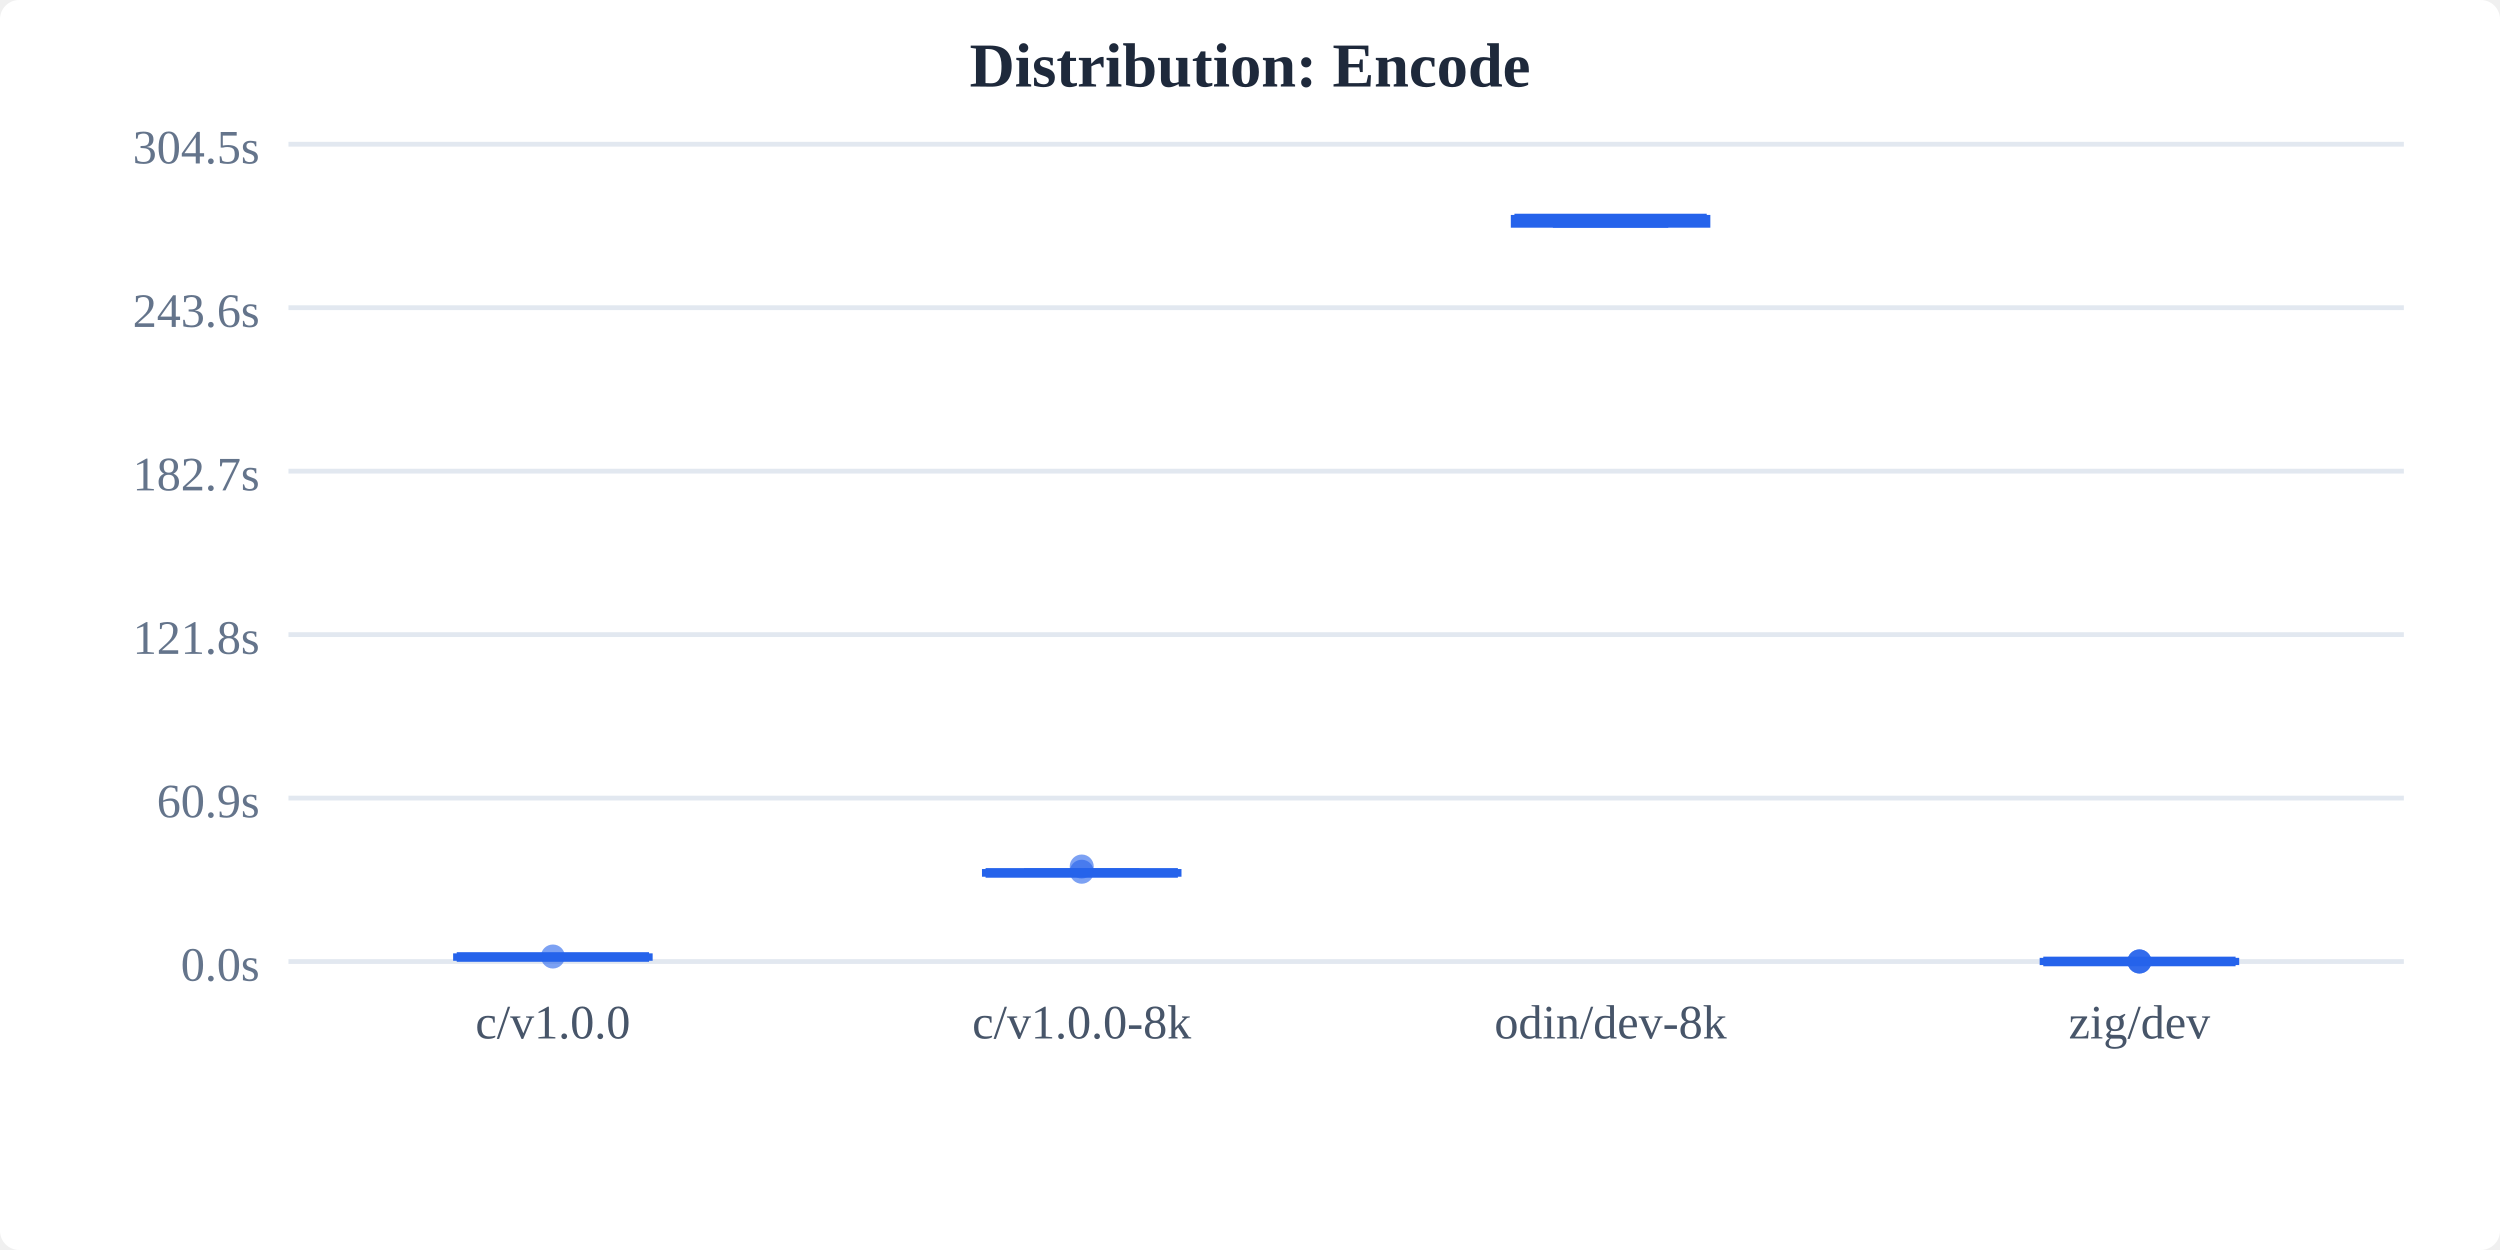
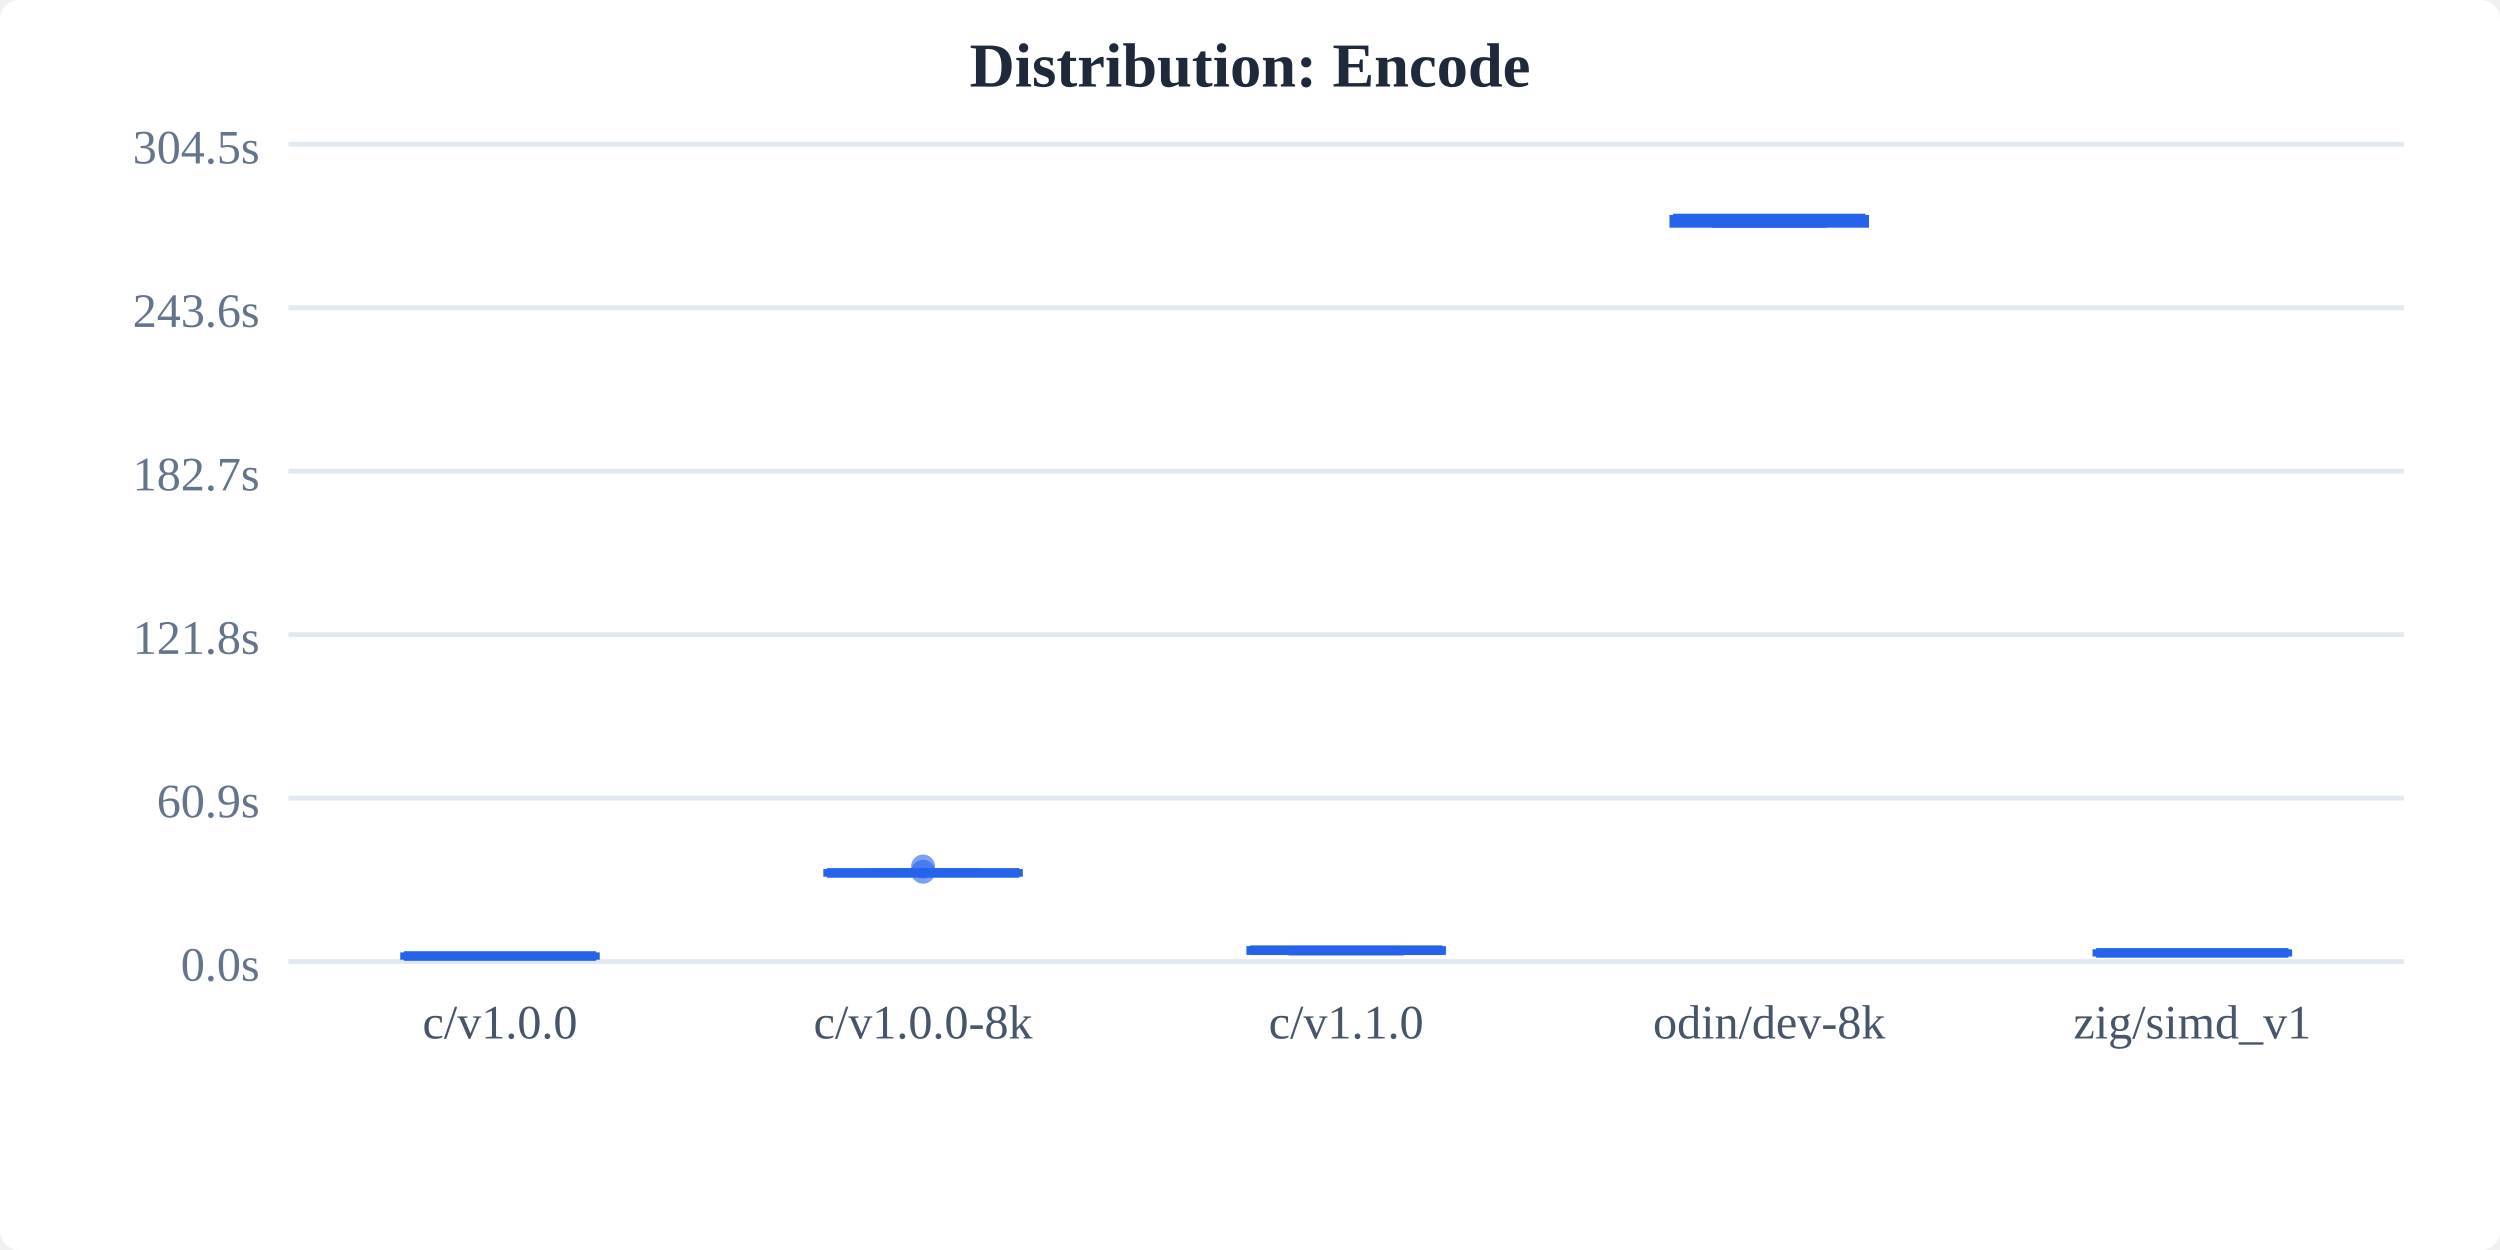
<svg xmlns="http://www.w3.org/2000/svg" width="520" height="260" viewBox="0 0 520 260">
  <rect width="520" height="260" fill="white" rx="4" />
  <text x="260.0" y="18" text-anchor="middle" font-size="13" font-weight="600" fill="#1e293b">Distribution: Encode</text>
  <line x1="60" y1="200.0" x2="500" y2="200.0" stroke="#e2e8f0" stroke-width="1" />
  <text x="54" y="204.0" text-anchor="end" font-size="10" fill="#64748b">0.0s</text>
  <line x1="60" y1="166.0" x2="500" y2="166.0" stroke="#e2e8f0" stroke-width="1" />
  <text x="54" y="170.0" text-anchor="end" font-size="10" fill="#64748b">60.9s</text>
  <line x1="60" y1="132.0" x2="500" y2="132.0" stroke="#e2e8f0" stroke-width="1" />
  <text x="54" y="136.0" text-anchor="end" font-size="10" fill="#64748b">121.8s</text>
  <line x1="60" y1="98" x2="500" y2="98" stroke="#e2e8f0" stroke-width="1" />
  <text x="54" y="102" text-anchor="end" font-size="10" fill="#64748b">182.7s</text>
  <line x1="60" y1="64.0" x2="500" y2="64.0" stroke="#e2e8f0" stroke-width="1" />
  <text x="54" y="68.0" text-anchor="end" font-size="10" fill="#64748b">243.6s</text>
  <line x1="60" y1="30" x2="500" y2="30" stroke="#e2e8f0" stroke-width="1" />
  <text x="54" y="34" text-anchor="end" font-size="10" fill="#64748b">304.5s</text>
-   <text x="115.0" y="216" text-anchor="middle" font-size="10" fill="#475569">c/v1.0.0</text>
-   <line x1="115.0" y1="199.097" x2="115.0" y2="199.094" stroke="#2563eb" stroke-width="1.5" />
-   <line x1="115.0" y1="199.046" x2="115.0" y2="198.974" stroke="#2563eb" stroke-width="1.5" />
-   <line x1="103.0" y1="199.097" x2="127.0" y2="199.097" stroke="#2563eb" stroke-width="1.5" />
-   <line x1="103.0" y1="198.974" x2="127.0" y2="198.974" stroke="#2563eb" stroke-width="1.5" />
-   <rect x="95.0" y="199.046" width="40" height="0.048" fill="#2563eb" fill-opacity="0.25" stroke="#2563eb" stroke-width="1.5" />
-   <line x1="95.0" y1="199.054" x2="135.0" y2="199.054" stroke="#2563eb" stroke-width="2" />
-   <circle cx="115.0" cy="198.957" r="2.5" fill="#2563eb" fill-opacity="0.6" />
-   <text x="225.0" y="216" text-anchor="middle" font-size="10" fill="#475569">c/v1.0.0-8k</text>
-   <line x1="225.0" y1="181.619" x2="225.0" y2="181.61" stroke="#2563eb" stroke-width="1.5" />
-   <line x1="225.0" y1="181.508" x2="225.0" y2="181.355" stroke="#2563eb" stroke-width="1.5" />
-   <line x1="213.0" y1="181.619" x2="237.0" y2="181.619" stroke="#2563eb" stroke-width="1.5" />
-   <line x1="213.0" y1="181.355" x2="237.0" y2="181.355" stroke="#2563eb" stroke-width="1.5" />
-   <rect x="205.0" y="181.508" width="40" height="0.102" fill="#2563eb" fill-opacity="0.25" stroke="#2563eb" stroke-width="1.5" />
-   <line x1="205.0" y1="181.565" x2="245.0" y2="181.565" stroke="#2563eb" stroke-width="2" />
-   <circle cx="225.0" cy="181.321" r="2.5" fill="#2563eb" fill-opacity="0.6" />
-   <circle cx="225.0" cy="180.238" r="2.5" fill="#2563eb" fill-opacity="0.6" />
-   <text x="335.0" y="216" text-anchor="middle" font-size="10" fill="#475569">odin/dev-8k</text>
-   <line x1="335.0" y1="46.61" x2="335.0" y2="46.61" stroke="#2563eb" stroke-width="1.5" />
-   <line x1="335.0" y1="45.455" x2="335.0" y2="45.455" stroke="#2563eb" stroke-width="1.5" />
-   <line x1="323.0" y1="46.61" x2="347.0" y2="46.61" stroke="#2563eb" stroke-width="1.5" />
-   <line x1="323.0" y1="45.455" x2="347.0" y2="45.455" stroke="#2563eb" stroke-width="1.5" />
-   <rect x="315.0" y="45.455" width="40" height="1.156" fill="#2563eb" fill-opacity="0.25" stroke="#2563eb" stroke-width="1.5" />
-   <line x1="315.0" y1="45.455" x2="355.0" y2="45.455" stroke="#2563eb" stroke-width="2" />
-   <text x="445.0" y="216" text-anchor="middle" font-size="10" fill="#475569">zig/dev</text>
-   <line x1="445.0" y1="199.985" x2="445.0" y2="199.985" stroke="#2563eb" stroke-width="1.5" />
-   <line x1="445.0" y1="199.984" x2="445.0" y2="199.983" stroke="#2563eb" stroke-width="1.5" />
-   <line x1="433.0" y1="199.985" x2="457.0" y2="199.985" stroke="#2563eb" stroke-width="1.5" />
-   <line x1="433.0" y1="199.983" x2="457.0" y2="199.983" stroke="#2563eb" stroke-width="1.5" />
-   <rect x="425.0" y="199.984" width="40" height="0.001" fill="#2563eb" fill-opacity="0.25" stroke="#2563eb" stroke-width="1.5" />
-   <line x1="425.0" y1="199.985" x2="465.0" y2="199.985" stroke="#2563eb" stroke-width="2" />
-   <circle cx="445.0" cy="199.983" r="2.5" fill="#2563eb" fill-opacity="0.6" />
-   <circle cx="445.0" cy="199.983" r="2.5" fill="#2563eb" fill-opacity="0.6" />
-   <circle cx="445.0" cy="199.983" r="2.5" fill="#2563eb" fill-opacity="0.6" />
+   <text x="104.0" y="216" text-anchor="middle" font-size="10" fill="#475569">c/v1.0.0</text>
+   <line x1="104.0" y1="198.894" x2="104.0" y2="198.878" stroke="#2563eb" stroke-width="1.5" />
+   <line x1="104.0" y1="198.848" x2="104.0" y2="198.834" stroke="#2563eb" stroke-width="1.5" />
+   <line x1="92.0" y1="198.894" x2="116.0" y2="198.894" stroke="#2563eb" stroke-width="1.5" />
+   <line x1="92.0" y1="198.834" x2="116.0" y2="198.834" stroke="#2563eb" stroke-width="1.5" />
+   <rect x="84.0" y="198.848" width="40" height="0.03" fill="#2563eb" fill-opacity="0.25" stroke="#2563eb" stroke-width="1.5" />
+   <line x1="84.0" y1="198.853" x2="124.0" y2="198.853" stroke="#2563eb" stroke-width="2" />
+   <text x="192.0" y="216" text-anchor="middle" font-size="10" fill="#475569">c/v1.0.0-8k</text>
+   <line x1="192.0" y1="181.619" x2="192.0" y2="181.61" stroke="#2563eb" stroke-width="1.5" />
+   <line x1="192.0" y1="181.508" x2="192.0" y2="181.355" stroke="#2563eb" stroke-width="1.5" />
+   <line x1="180.0" y1="181.619" x2="204.0" y2="181.619" stroke="#2563eb" stroke-width="1.5" />
+   <line x1="180.0" y1="181.355" x2="204.0" y2="181.355" stroke="#2563eb" stroke-width="1.5" />
+   <rect x="172.0" y="181.508" width="40" height="0.102" fill="#2563eb" fill-opacity="0.25" stroke="#2563eb" stroke-width="1.5" />
+   <line x1="172.0" y1="181.565" x2="212.0" y2="181.565" stroke="#2563eb" stroke-width="2" />
+   <circle cx="192.0" cy="181.321" r="2.5" fill="#2563eb" fill-opacity="0.6" />
+   <circle cx="192.0" cy="180.238" r="2.5" fill="#2563eb" fill-opacity="0.6" />
+   <text x="280.0" y="216" text-anchor="middle" font-size="10" fill="#475569">c/v1.1.0</text>
+   <line x1="280.0" y1="197.984" x2="280.0" y2="197.872" stroke="#2563eb" stroke-width="1.5" />
+   <line x1="280.0" y1="197.54" x2="280.0" y2="197.501" stroke="#2563eb" stroke-width="1.5" />
+   <line x1="268.0" y1="197.984" x2="292.0" y2="197.984" stroke="#2563eb" stroke-width="1.5" />
+   <line x1="268.0" y1="197.501" x2="292.0" y2="197.501" stroke="#2563eb" stroke-width="1.5" />
+   <rect x="260.0" y="197.54" width="40" height="0.332" fill="#2563eb" fill-opacity="0.25" stroke="#2563eb" stroke-width="1.5" />
+   <line x1="260.0" y1="197.645" x2="300.0" y2="197.645" stroke="#2563eb" stroke-width="2" />
+   <text x="368.0" y="216" text-anchor="middle" font-size="10" fill="#475569">odin/dev-8k</text>
+   <line x1="368.0" y1="46.61" x2="368.0" y2="46.61" stroke="#2563eb" stroke-width="1.5" />
+   <line x1="368.0" y1="45.455" x2="368.0" y2="45.455" stroke="#2563eb" stroke-width="1.5" />
+   <line x1="356.0" y1="46.61" x2="380.0" y2="46.61" stroke="#2563eb" stroke-width="1.5" />
+   <line x1="356.0" y1="45.455" x2="380.0" y2="45.455" stroke="#2563eb" stroke-width="1.5" />
+   <rect x="348.0" y="45.455" width="40" height="1.156" fill="#2563eb" fill-opacity="0.25" stroke="#2563eb" stroke-width="1.5" />
+   <line x1="348.0" y1="45.455" x2="388.0" y2="45.455" stroke="#2563eb" stroke-width="2" />
+   <text x="456.0" y="216" text-anchor="middle" font-size="10" fill="#475569">zig/simd_v1</text>
+   <line x1="456.0" y1="198.216" x2="456.0" y2="198.207" stroke="#2563eb" stroke-width="1.5" />
+   <line x1="456.0" y1="198.2" x2="456.0" y2="198.198" stroke="#2563eb" stroke-width="1.5" />
+   <line x1="444.0" y1="198.216" x2="468.0" y2="198.216" stroke="#2563eb" stroke-width="1.5" />
+   <line x1="444.0" y1="198.198" x2="468.0" y2="198.198" stroke="#2563eb" stroke-width="1.5" />
+   <rect x="436.0" y="198.2" width="40" height="0.007" fill="#2563eb" fill-opacity="0.25" stroke="#2563eb" stroke-width="1.5" />
+   <line x1="436.0" y1="198.204" x2="476.0" y2="198.204" stroke="#2563eb" stroke-width="2" />
</svg>
